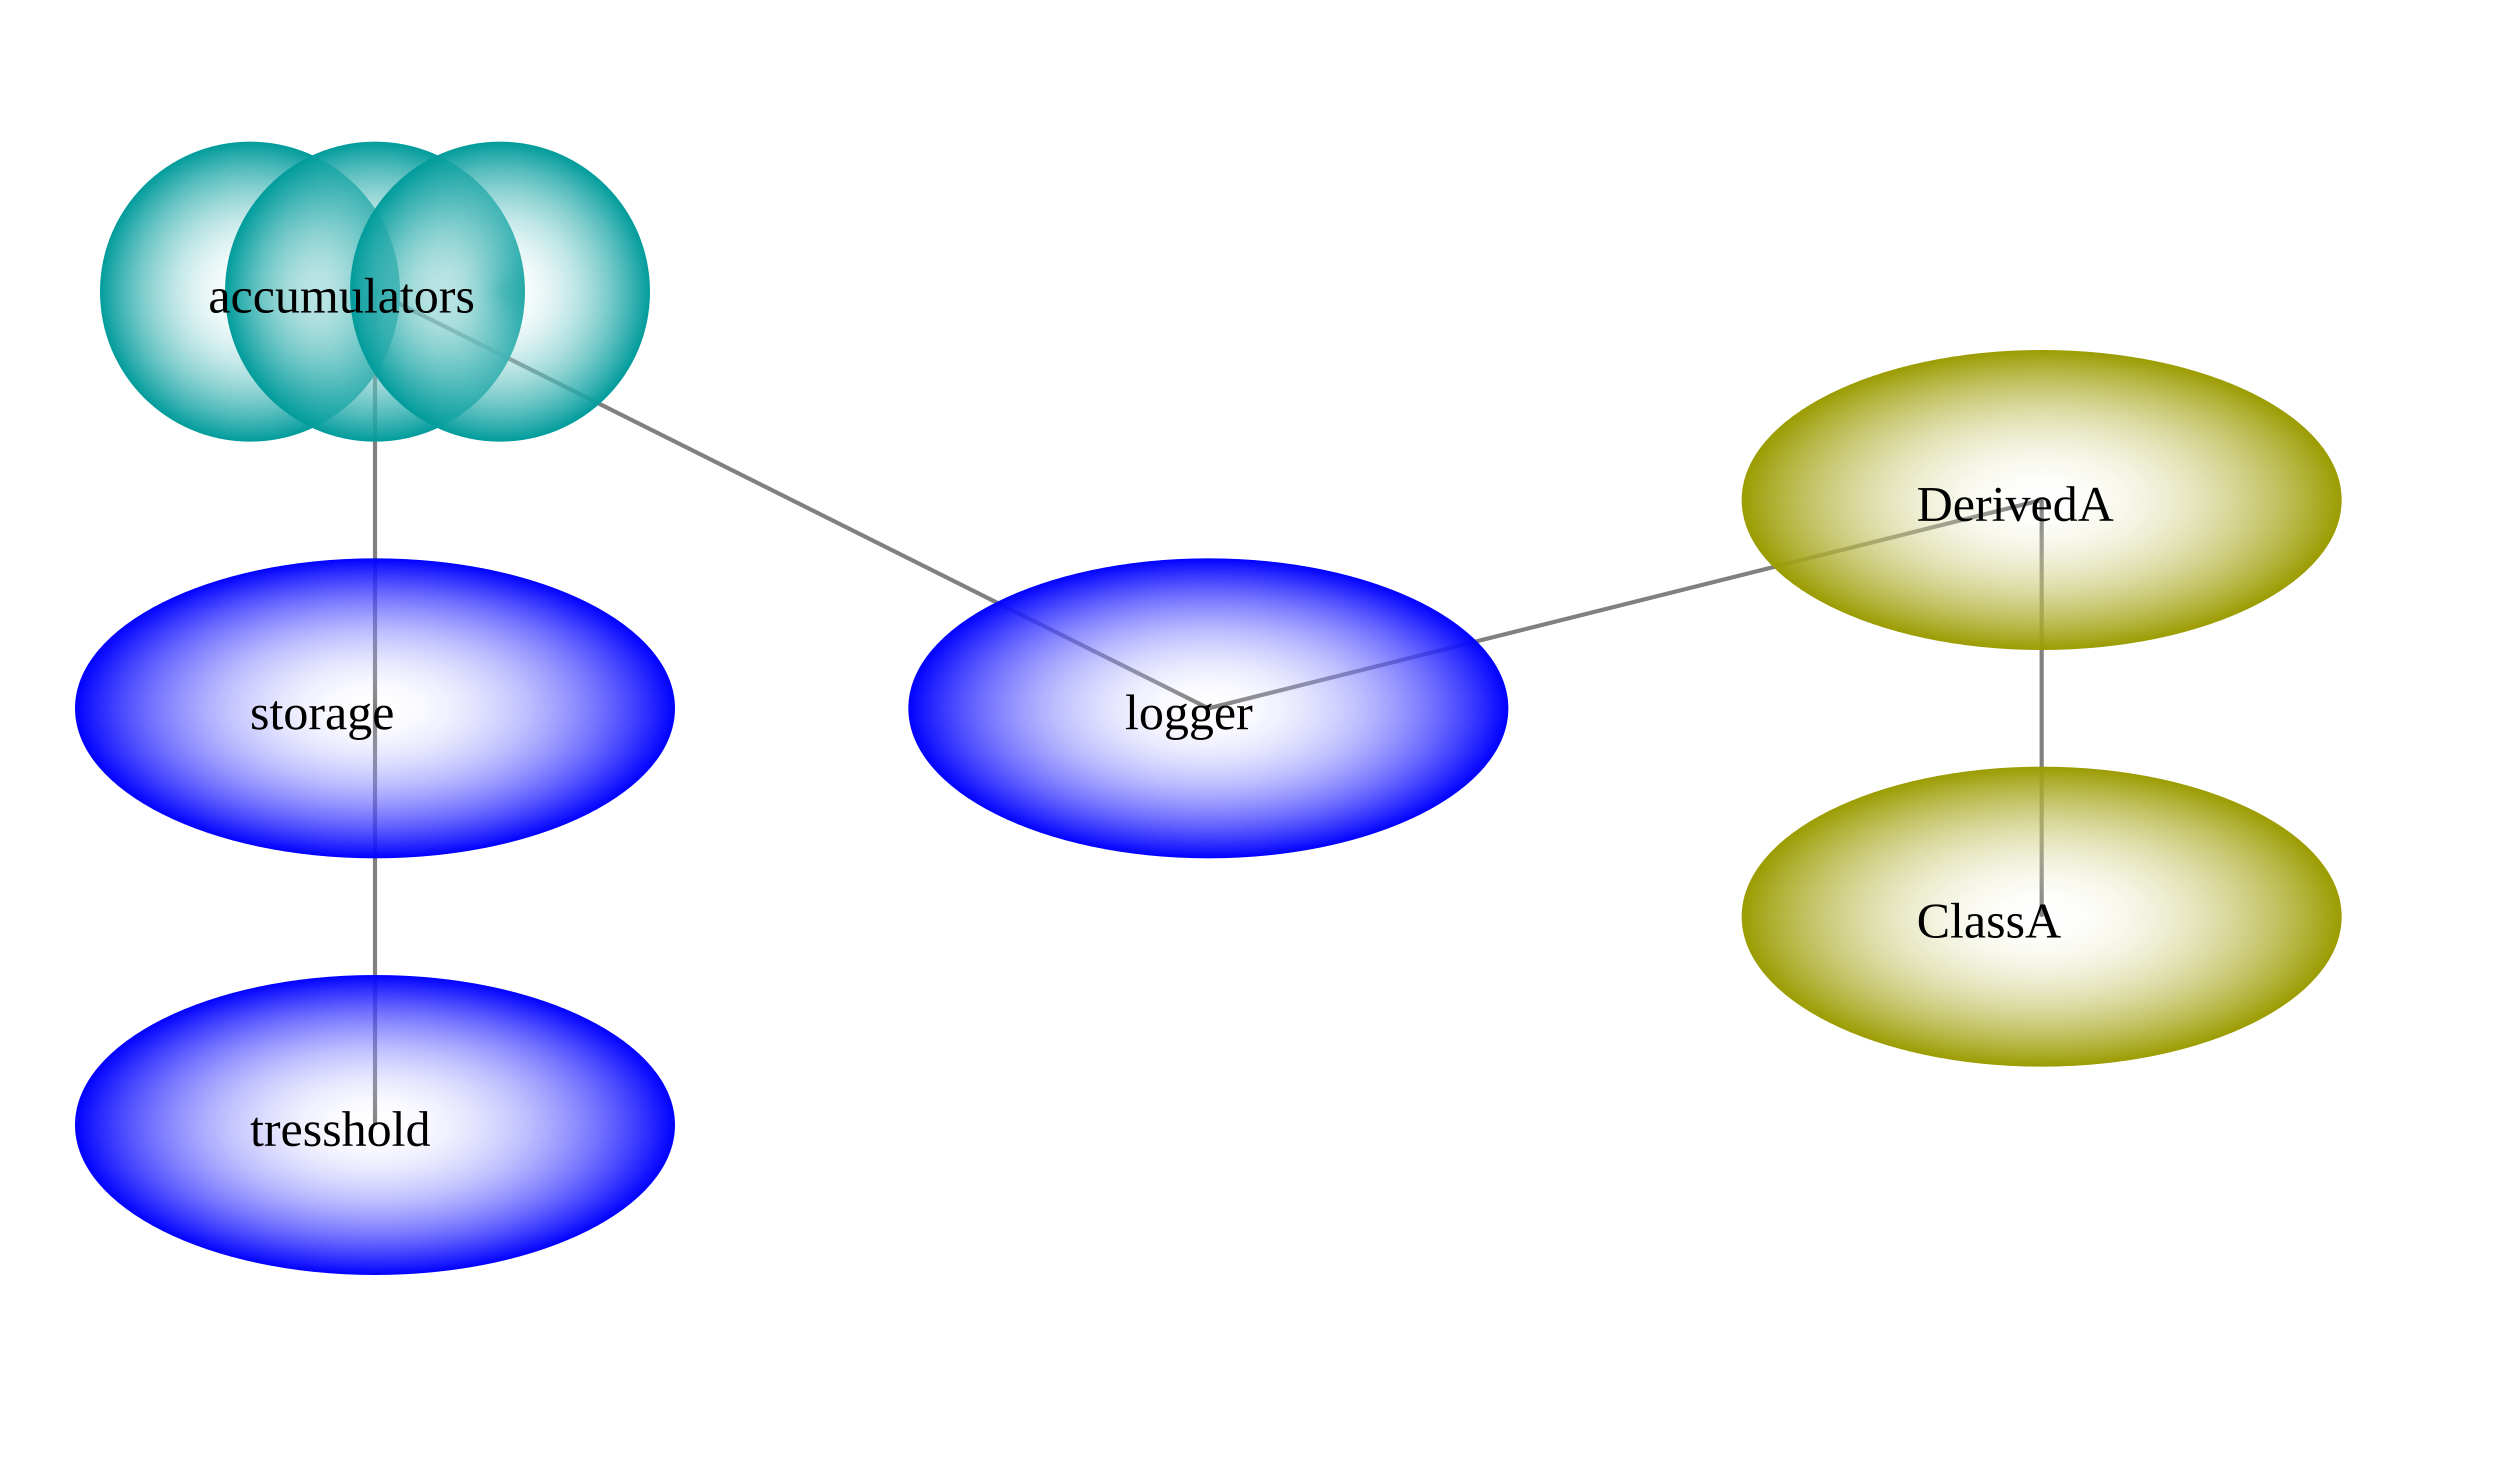
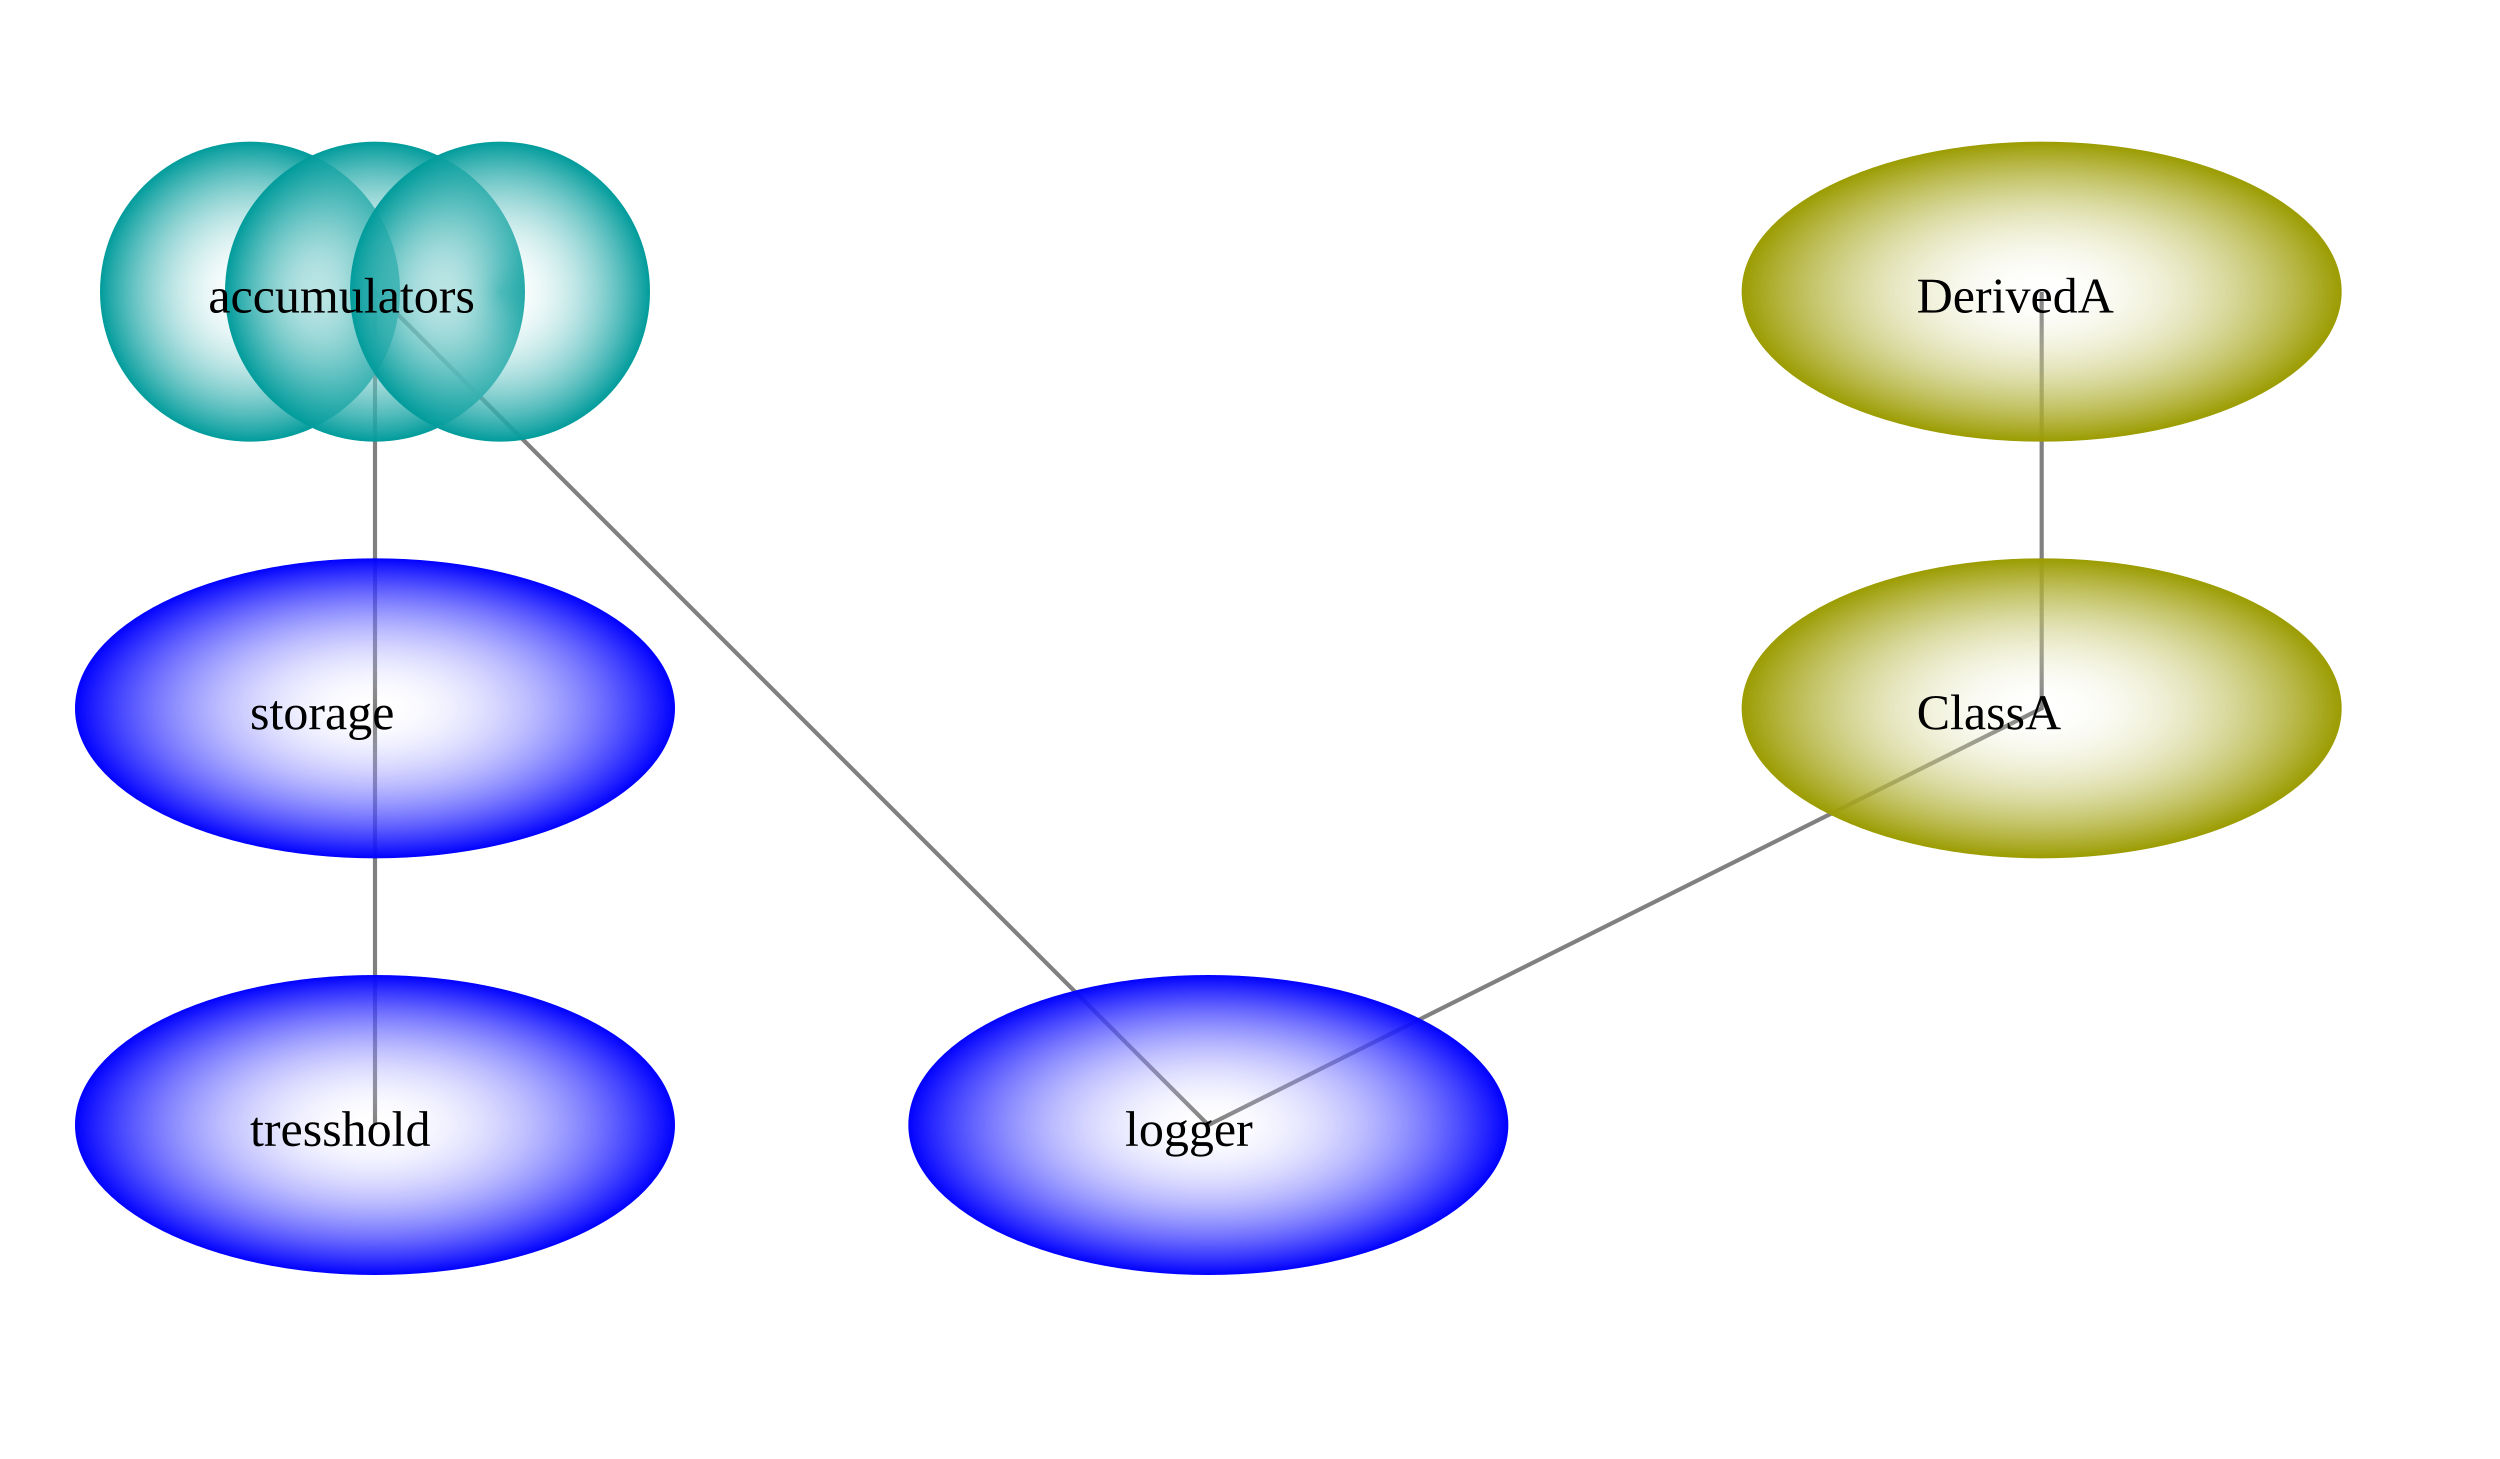
<svg xmlns="http://www.w3.org/2000/svg" height="350" width="600">
  <defs>
    <radialGradient id="grad1" cx="50%" cy="50%" r="50%" fx="50%" fy="50%">
      <stop offset="0%" style="stop-color:rgb(255,255,255);stop-opacity:0" />
      <stop offset="100%" style="stop-color:rgb(0,0,255);stop-opacity:1" />
    </radialGradient>
    <radialGradient id="grad2" cx="50%" cy="50%" r="50%" fx="50%" fy="50%">
      <stop offset="0%" style="stop-color:rgb(255,255,255);stop-opacity:0" />
      <stop offset="100%" style="stop-color:rgb(0,155,155);stop-opacity:1" />
    </radialGradient>
    <radialGradient id="grad3" cx="50%" cy="50%" r="50%" fx="50%" fy="50%">
      <stop offset="0%" style="stop-color:rgb(255,255,255);stop-opacity:0" />
      <stop offset="100%" style="stop-color:rgb(155,155,0);stop-opacity:1" />
    </radialGradient>
  </defs>
  <g>
-     <path d="M 90 270 L 90 70 L 290 170 L 490 120 V 220" fill="transparent" stroke="gray" />
+     <path d="M 90 270 L 90 70 L 290 270 L 490 170 V 70" fill="transparent" stroke="gray" />
  </g>
  <g transform="translate(50,50)">
    <ellipse cx="10" cy="20" rx="36" ry="36" fill="url(#grad2)" />
    <ellipse cx="40" cy="20" rx="36" ry="36" fill="url(#grad2)" />
    <ellipse cx="70" cy="20" rx="36" ry="36" fill="url(#grad2)" />
    <text x="0" y="25">accumulators</text>
  </g>
  <g transform="translate(50,150)">
    <ellipse cx="40" cy="20" rx="72" ry="36" fill="url(#grad1)" />
    <text x="10" y="25">storage</text>
  </g>
  <g transform="translate(50,250)">
    <ellipse cx="40" cy="20" rx="72" ry="36" fill="url(#grad1)" />
    <text x="10" y="25">tresshold</text>
  </g>
-   <g transform="translate(450,100)">
+   <g transform="translate(450,50)">
    <ellipse cx="40" cy="20" rx="72" ry="36" fill="url(#grad3)" />
    <text x="10" y="25">DerivedA</text>
  </g>
-   <g transform="translate(450,200)">
+   <g transform="translate(450,150)">
    <ellipse cx="40" cy="20" rx="72" ry="36" fill="url(#grad3)" />
    <text x="10" y="25">ClassA</text>
  </g>
-   <g transform="translate(250,150)">
+   <g transform="translate(250,250)">
    <ellipse cx="40" cy="20" rx="72" ry="36" fill="url(#grad1)" />
    <text x="20" y="25">logger</text>
  </g>
</svg>
